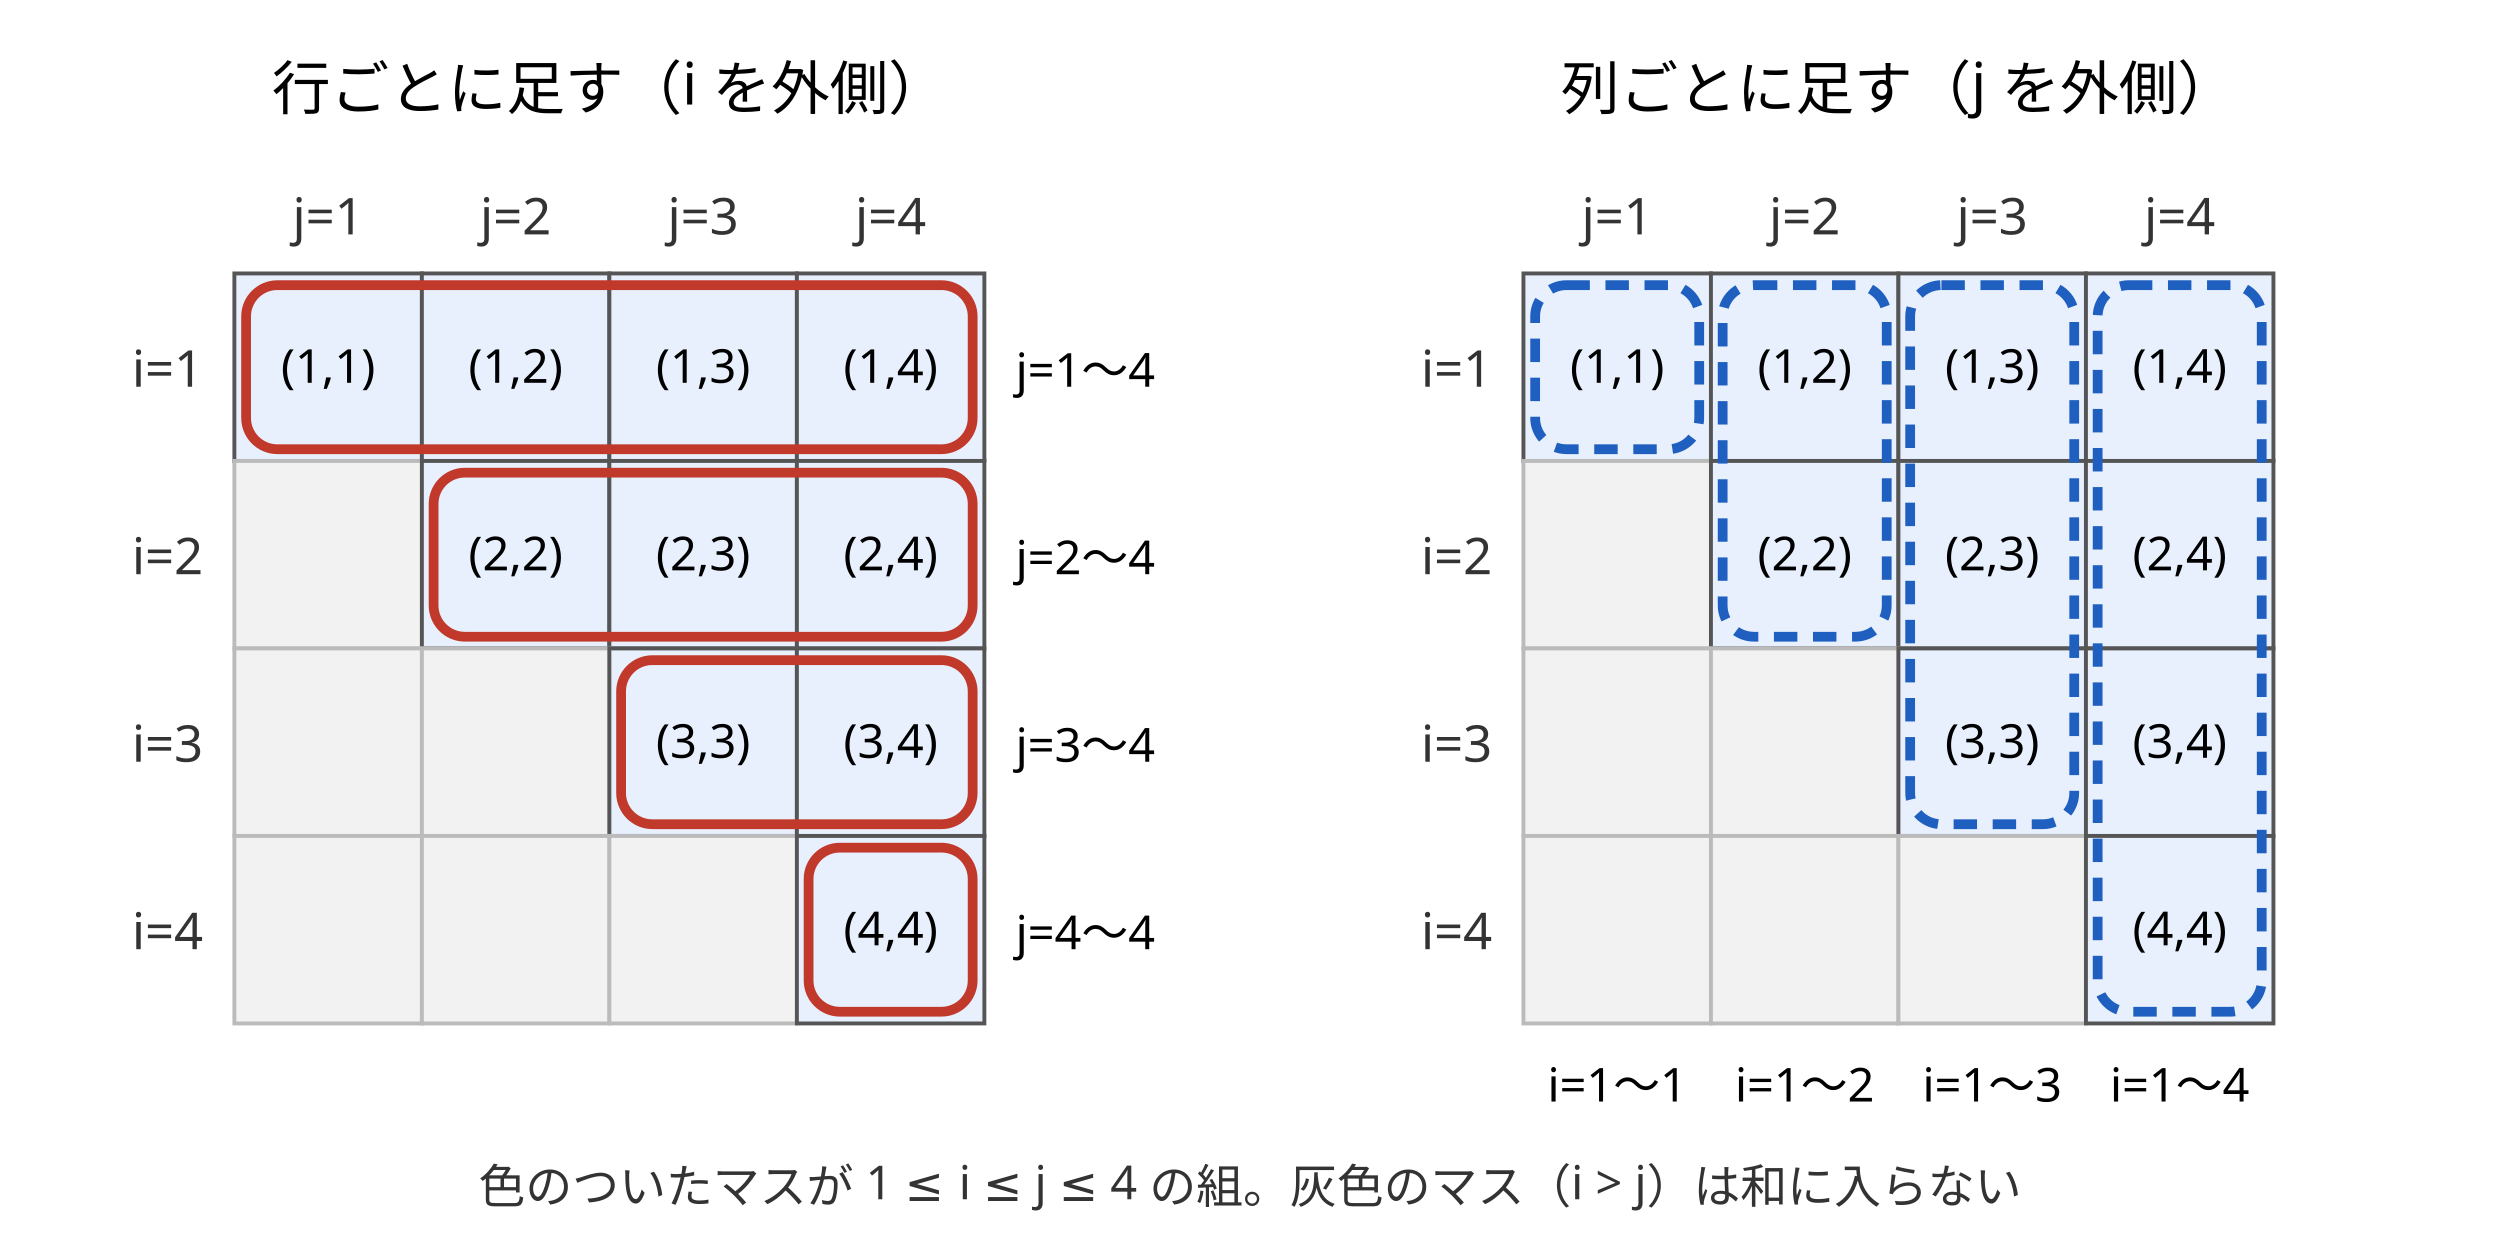
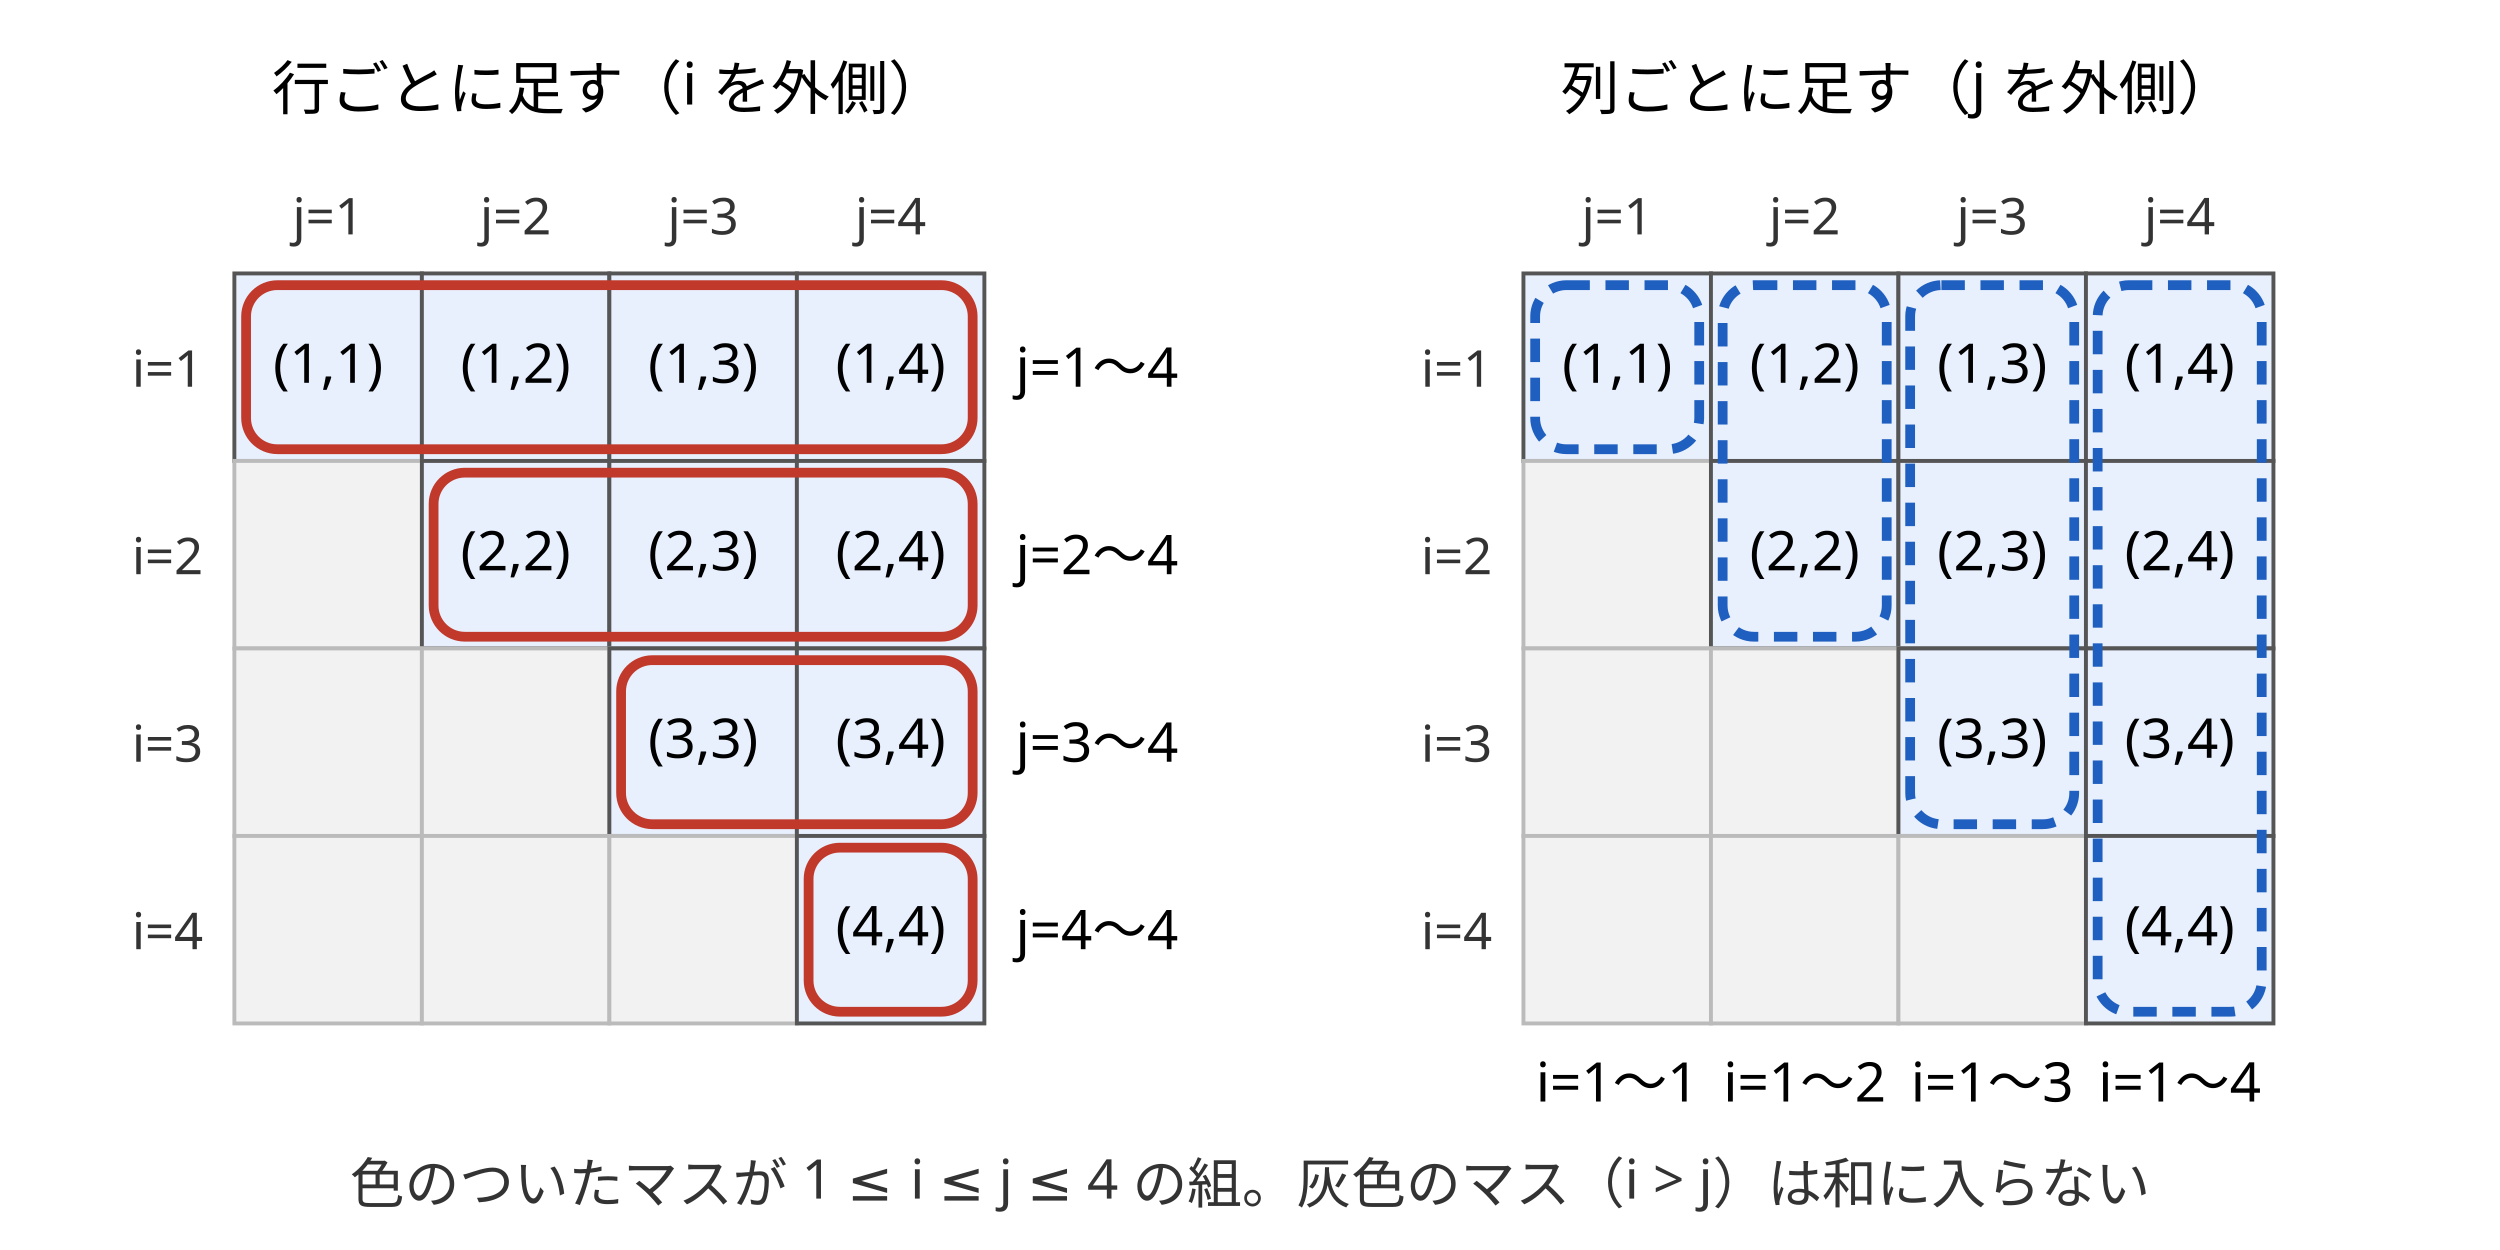
<svg xmlns="http://www.w3.org/2000/svg" viewBox="0 0 640 320" width="640" height="320" font-family="sans-serif">
  <rect x="0" y="0" width="640" height="320" fill="#ffffff" />
  <text x="156.0" y="28" font-size="15" text-anchor="middle" fill="#000">行ごとに足す（i を外側）</text>
  <text x="84.0" y="60" font-size="13" text-anchor="middle" fill="#333">j=1</text>
  <text x="132.0" y="60" font-size="13" text-anchor="middle" fill="#333">j=2</text>
  <text x="180.0" y="60" font-size="13" text-anchor="middle" fill="#333">j=3</text>
  <text x="228.0" y="60" font-size="13" text-anchor="middle" fill="#333">j=4</text>
  <text x="52" y="99.0" font-size="13" text-anchor="end" fill="#333">i=1</text>
  <rect x="60" y="70" width="48" height="48" fill="#e8f0fe" stroke="#555" stroke-width="1" />
-   <text x="84.0" y="98.0" font-size="12" text-anchor="middle" fill="#000">(1,1)</text>
+   <text x="84.0" y="98.0" font-size="14" text-anchor="middle" fill="#000">(1,1)</text>
  <rect x="108" y="70" width="48" height="48" fill="#e8f0fe" stroke="#555" stroke-width="1" />
-   <text x="132.0" y="98.0" font-size="12" text-anchor="middle" fill="#000">(1,2)</text>
+   <text x="132.0" y="98.0" font-size="14" text-anchor="middle" fill="#000">(1,2)</text>
  <rect x="156" y="70" width="48" height="48" fill="#e8f0fe" stroke="#555" stroke-width="1" />
-   <text x="180.0" y="98.0" font-size="12" text-anchor="middle" fill="#000">(1,3)</text>
+   <text x="180.0" y="98.0" font-size="14" text-anchor="middle" fill="#000">(1,3)</text>
  <rect x="204" y="70" width="48" height="48" fill="#e8f0fe" stroke="#555" stroke-width="1" />
-   <text x="228.0" y="98.0" font-size="12" text-anchor="middle" fill="#000">(1,4)</text>
+   <text x="228.0" y="98.0" font-size="14" text-anchor="middle" fill="#000">(1,4)</text>
  <text x="52" y="147.0" font-size="13" text-anchor="end" fill="#333">i=2</text>
  <rect x="60" y="118" width="48" height="48" fill="#f2f2f2" stroke="#bbb" stroke-width="1" />
  <rect x="108" y="118" width="48" height="48" fill="#e8f0fe" stroke="#555" stroke-width="1" />
-   <text x="132.0" y="146.0" font-size="12" text-anchor="middle" fill="#000">(2,2)</text>
+   <text x="132.0" y="146.0" font-size="14" text-anchor="middle" fill="#000">(2,2)</text>
  <rect x="156" y="118" width="48" height="48" fill="#e8f0fe" stroke="#555" stroke-width="1" />
-   <text x="180.0" y="146.0" font-size="12" text-anchor="middle" fill="#000">(2,3)</text>
+   <text x="180.0" y="146.0" font-size="14" text-anchor="middle" fill="#000">(2,3)</text>
  <rect x="204" y="118" width="48" height="48" fill="#e8f0fe" stroke="#555" stroke-width="1" />
-   <text x="228.0" y="146.0" font-size="12" text-anchor="middle" fill="#000">(2,4)</text>
+   <text x="228.0" y="146.0" font-size="14" text-anchor="middle" fill="#000">(2,4)</text>
  <text x="52" y="195.0" font-size="13" text-anchor="end" fill="#333">i=3</text>
  <rect x="60" y="166" width="48" height="48" fill="#f2f2f2" stroke="#bbb" stroke-width="1" />
  <rect x="108" y="166" width="48" height="48" fill="#f2f2f2" stroke="#bbb" stroke-width="1" />
  <rect x="156" y="166" width="48" height="48" fill="#e8f0fe" stroke="#555" stroke-width="1" />
-   <text x="180.0" y="194.0" font-size="12" text-anchor="middle" fill="#000">(3,3)</text>
+   <text x="180.0" y="194.0" font-size="14" text-anchor="middle" fill="#000">(3,3)</text>
  <rect x="204" y="166" width="48" height="48" fill="#e8f0fe" stroke="#555" stroke-width="1" />
-   <text x="228.0" y="194.0" font-size="12" text-anchor="middle" fill="#000">(3,4)</text>
+   <text x="228.0" y="194.0" font-size="14" text-anchor="middle" fill="#000">(3,4)</text>
  <text x="52" y="243.0" font-size="13" text-anchor="end" fill="#333">i=4</text>
  <rect x="60" y="214" width="48" height="48" fill="#f2f2f2" stroke="#bbb" stroke-width="1" />
  <rect x="108" y="214" width="48" height="48" fill="#f2f2f2" stroke="#bbb" stroke-width="1" />
  <rect x="156" y="214" width="48" height="48" fill="#f2f2f2" stroke="#bbb" stroke-width="1" />
  <rect x="204" y="214" width="48" height="48" fill="#e8f0fe" stroke="#555" stroke-width="1" />
-   <text x="228.0" y="242.0" font-size="12" text-anchor="middle" fill="#000">(4,4)</text>
+   <text x="228.0" y="242.0" font-size="14" text-anchor="middle" fill="#000">(4,4)</text>
  <rect x="63" y="73" width="186" height="42" rx="8" fill="none" stroke="#c0392b" stroke-width="2.5" />
-   <text x="260" y="99.0" font-size="12" fill="#000">j=1〜4</text>
+   <text x="260" y="99.0" font-size="14" fill="#000">j=1〜4</text>
  <rect x="111" y="121" width="138" height="42" rx="8" fill="none" stroke="#c0392b" stroke-width="2.5" />
-   <text x="260" y="147.0" font-size="12" fill="#000">j=2〜4</text>
+   <text x="260" y="147.0" font-size="14" fill="#000">j=2〜4</text>
  <rect x="159" y="169" width="90" height="42" rx="8" fill="none" stroke="#c0392b" stroke-width="2.5" />
-   <text x="260" y="195.0" font-size="12" fill="#000">j=3〜4</text>
+   <text x="260" y="195.0" font-size="14" fill="#000">j=3〜4</text>
  <rect x="207" y="217" width="42" height="42" rx="8" fill="none" stroke="#c0392b" stroke-width="2.5" />
-   <text x="260" y="243.0" font-size="12" fill="#000">j=4〜4</text>
+   <text x="260" y="243.0" font-size="14" fill="#000">j=4〜4</text>
  <text x="486.0" y="28" font-size="15" text-anchor="middle" fill="#000">列ごとに足す（j を外側）</text>
  <text x="414.0" y="60" font-size="13" text-anchor="middle" fill="#333">j=1</text>
  <text x="462.0" y="60" font-size="13" text-anchor="middle" fill="#333">j=2</text>
  <text x="510.0" y="60" font-size="13" text-anchor="middle" fill="#333">j=3</text>
  <text x="558.0" y="60" font-size="13" text-anchor="middle" fill="#333">j=4</text>
  <text x="382" y="99.0" font-size="13" text-anchor="end" fill="#333">i=1</text>
  <rect x="390" y="70" width="48" height="48" fill="#e8f0fe" stroke="#555" stroke-width="1" />
-   <text x="414.0" y="98.0" font-size="12" text-anchor="middle" fill="#000">(1,1)</text>
+   <text x="414.0" y="98.0" font-size="14" text-anchor="middle" fill="#000">(1,1)</text>
  <rect x="438" y="70" width="48" height="48" fill="#e8f0fe" stroke="#555" stroke-width="1" />
-   <text x="462.0" y="98.0" font-size="12" text-anchor="middle" fill="#000">(1,2)</text>
+   <text x="462.0" y="98.0" font-size="14" text-anchor="middle" fill="#000">(1,2)</text>
  <rect x="486" y="70" width="48" height="48" fill="#e8f0fe" stroke="#555" stroke-width="1" />
-   <text x="510.0" y="98.0" font-size="12" text-anchor="middle" fill="#000">(1,3)</text>
+   <text x="510.0" y="98.0" font-size="14" text-anchor="middle" fill="#000">(1,3)</text>
  <rect x="534" y="70" width="48" height="48" fill="#e8f0fe" stroke="#555" stroke-width="1" />
-   <text x="558.0" y="98.0" font-size="12" text-anchor="middle" fill="#000">(1,4)</text>
+   <text x="558.0" y="98.0" font-size="14" text-anchor="middle" fill="#000">(1,4)</text>
  <text x="382" y="147.0" font-size="13" text-anchor="end" fill="#333">i=2</text>
  <rect x="390" y="118" width="48" height="48" fill="#f2f2f2" stroke="#bbb" stroke-width="1" />
  <rect x="438" y="118" width="48" height="48" fill="#e8f0fe" stroke="#555" stroke-width="1" />
-   <text x="462.0" y="146.0" font-size="12" text-anchor="middle" fill="#000">(2,2)</text>
+   <text x="462.0" y="146.0" font-size="14" text-anchor="middle" fill="#000">(2,2)</text>
  <rect x="486" y="118" width="48" height="48" fill="#e8f0fe" stroke="#555" stroke-width="1" />
-   <text x="510.0" y="146.0" font-size="12" text-anchor="middle" fill="#000">(2,3)</text>
+   <text x="510.0" y="146.0" font-size="14" text-anchor="middle" fill="#000">(2,3)</text>
  <rect x="534" y="118" width="48" height="48" fill="#e8f0fe" stroke="#555" stroke-width="1" />
-   <text x="558.0" y="146.0" font-size="12" text-anchor="middle" fill="#000">(2,4)</text>
+   <text x="558.0" y="146.0" font-size="14" text-anchor="middle" fill="#000">(2,4)</text>
  <text x="382" y="195.0" font-size="13" text-anchor="end" fill="#333">i=3</text>
  <rect x="390" y="166" width="48" height="48" fill="#f2f2f2" stroke="#bbb" stroke-width="1" />
  <rect x="438" y="166" width="48" height="48" fill="#f2f2f2" stroke="#bbb" stroke-width="1" />
  <rect x="486" y="166" width="48" height="48" fill="#e8f0fe" stroke="#555" stroke-width="1" />
-   <text x="510.0" y="194.0" font-size="12" text-anchor="middle" fill="#000">(3,3)</text>
+   <text x="510.0" y="194.0" font-size="14" text-anchor="middle" fill="#000">(3,3)</text>
  <rect x="534" y="166" width="48" height="48" fill="#e8f0fe" stroke="#555" stroke-width="1" />
-   <text x="558.0" y="194.0" font-size="12" text-anchor="middle" fill="#000">(3,4)</text>
+   <text x="558.0" y="194.0" font-size="14" text-anchor="middle" fill="#000">(3,4)</text>
  <text x="382" y="243.0" font-size="13" text-anchor="end" fill="#333">i=4</text>
  <rect x="390" y="214" width="48" height="48" fill="#f2f2f2" stroke="#bbb" stroke-width="1" />
  <rect x="438" y="214" width="48" height="48" fill="#f2f2f2" stroke="#bbb" stroke-width="1" />
  <rect x="486" y="214" width="48" height="48" fill="#f2f2f2" stroke="#bbb" stroke-width="1" />
  <rect x="534" y="214" width="48" height="48" fill="#e8f0fe" stroke="#555" stroke-width="1" />
-   <text x="558.0" y="242.0" font-size="12" text-anchor="middle" fill="#000">(4,4)</text>
+   <text x="558.0" y="242.0" font-size="14" text-anchor="middle" fill="#000">(4,4)</text>
  <rect x="393" y="73" width="42" height="42" rx="8" fill="none" stroke="#1f5fbf" stroke-width="2.5" stroke-dasharray="6 4" />
-   <text x="414.0" y="282" font-size="12" text-anchor="middle" fill="#000">i=1〜1</text>
+   <text x="414.0" y="282" font-size="14" text-anchor="middle" fill="#000">i=1〜1</text>
  <rect x="441" y="73" width="42" height="90" rx="8" fill="none" stroke="#1f5fbf" stroke-width="2.5" stroke-dasharray="6 4" />
-   <text x="462.0" y="282" font-size="12" text-anchor="middle" fill="#000">i=1〜2</text>
+   <text x="462.0" y="282" font-size="14" text-anchor="middle" fill="#000">i=1〜2</text>
  <rect x="489" y="73" width="42" height="138" rx="8" fill="none" stroke="#1f5fbf" stroke-width="2.5" stroke-dasharray="6 4" />
-   <text x="510.0" y="282" font-size="12" text-anchor="middle" fill="#000">i=1〜3</text>
+   <text x="510.0" y="282" font-size="14" text-anchor="middle" fill="#000">i=1〜3</text>
  <rect x="537" y="73" width="42" height="186" rx="8" fill="none" stroke="#1f5fbf" stroke-width="2.5" stroke-dasharray="6 4" />
-   <text x="558.0" y="282" font-size="12" text-anchor="middle" fill="#000">i=1〜4</text>
-   <text x="320.0" y="308" font-size="12" text-anchor="middle" fill="#333">色のついたマスが 1 ≤ i ≤ j ≤ 4 の組。灰色のマス（i &gt; j）は和に入らない</text>
+   <text x="558.0" y="282" font-size="14" text-anchor="middle" fill="#000">i=1〜4</text>
+   <text x="320.0" y="308" font-size="14" text-anchor="middle" fill="#333">色のついたマスが 1 ≤ i ≤ j ≤ 4 の組。灰色のマス（i &gt; j）は和に入らない</text>
</svg>
